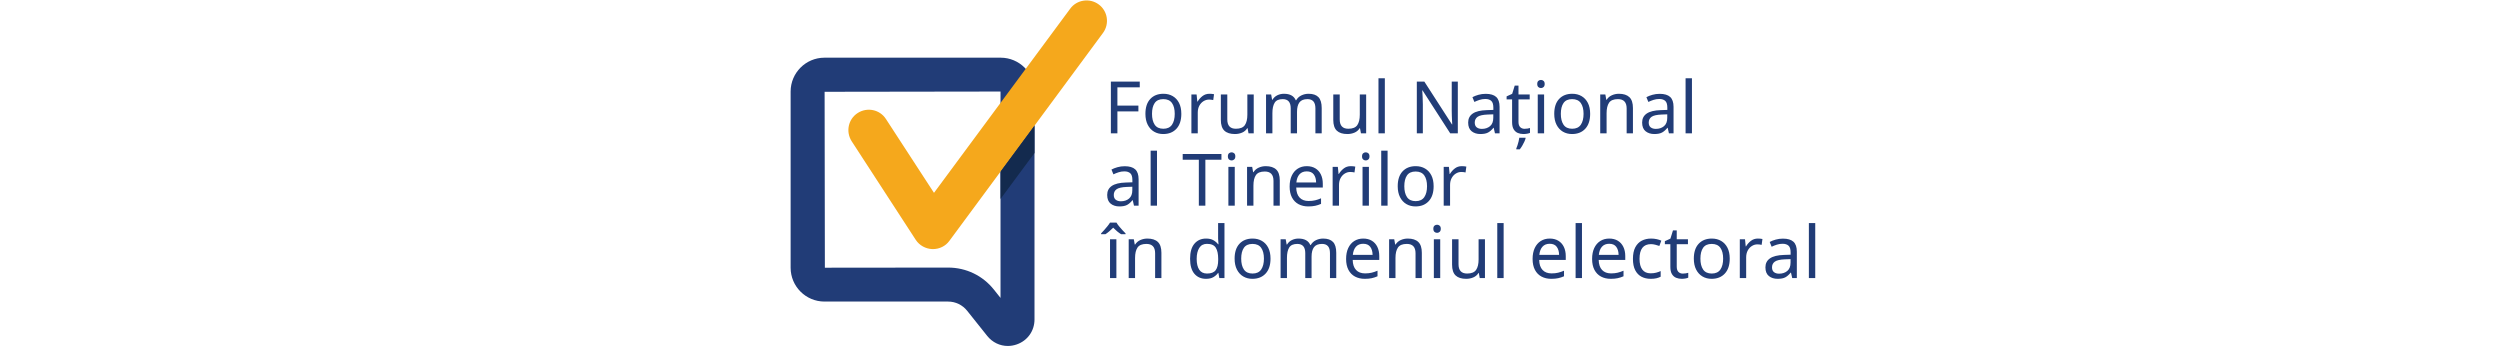
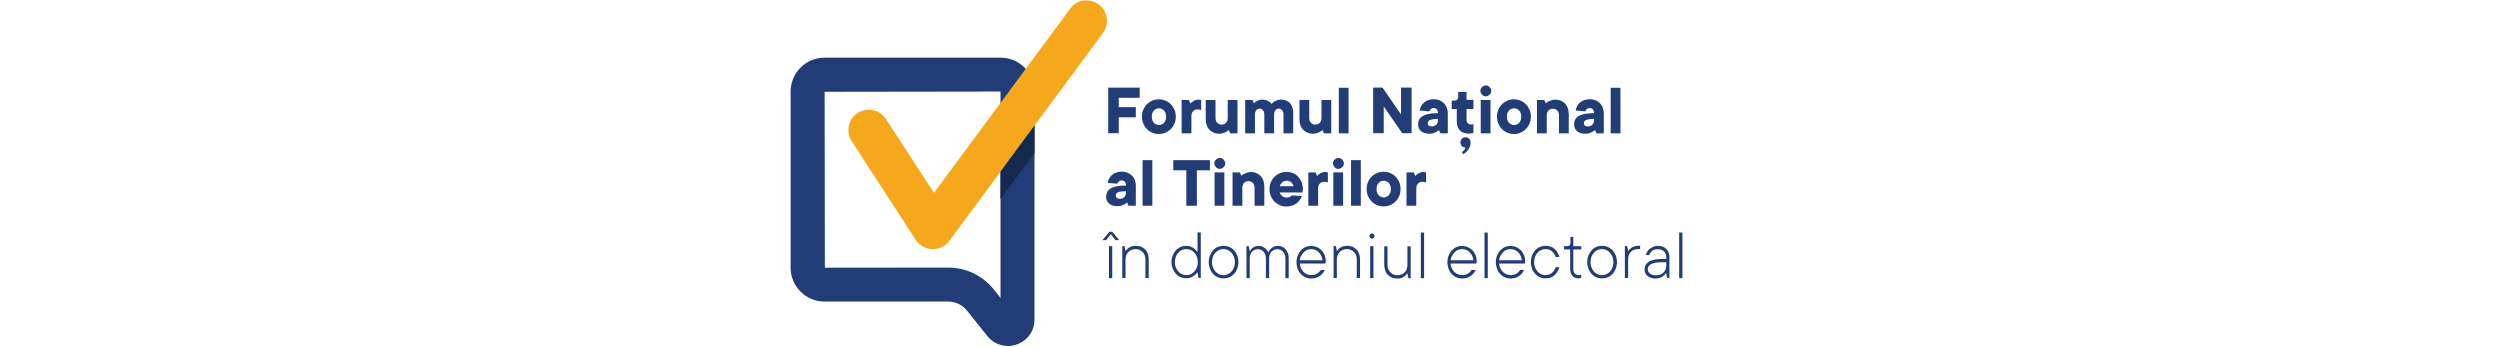
<svg xmlns="http://www.w3.org/2000/svg" version="1.1" id="Layer_1" x="0px" y="0px" viewBox="0 0 1920 266" style="enable-background:new 0 0 1920 266;" xml:space="preserve">
  <style type="text/css">
	.st0{fill:#213C77;}
	.st1{fill:#F5A81C;}
	.st2{fill:#132A4E;}
- 	.st3{font-family:'TTCommons-Bold';}
- 	.st4{font-size:55.602px;}
- 	.st5{font-family:'TTCommons-Light';}
</style>
  <g>
    <g>
      <g>
        <path class="st0" d="M774,265.7c-6,0-11.8-2.7-15.8-7.7l-15.4-19.3c-3.6-4.5-8.9-7.1-14.7-7.1h-94.9c-14.3,0-26-11.6-26-26V70.3     c0-14.3,11.6-26,26-26h135.3c14.3,0,26,11.6,26,26v175c0,8.8-5.3,16.3-13.6,19.2C778.6,265.3,776.3,265.7,774,265.7z      M728.2,205.5c13.8,0,26.6,6.2,35.1,16.9l5.1,6.4V70.3l-135.1,0.2l0.2,135.1L728.2,205.5z" />
      </g>
      <g>
        <path class="st1" d="M716.5,191.3c-0.2,0-0.3,0-0.5,0c-5.1-0.2-9.9-2.8-12.7-7.1l-49.2-75.7c-4.7-7.3-2.7-17,4.6-21.7     c7.3-4.7,17-2.7,21.7,4.6l36.9,56.7L821.9,6.7c5.1-7,15-8.4,21.9-3.3c7,5.1,8.4,15,3.3,21.9L729.1,185     C726.2,189,721.5,191.3,716.5,191.3z" />
      </g>
      <g>
        <polygon class="st2" points="794.5,117.5 768.4,152.8 768.4,131.9 794.5,96.6    " />
      </g>
    </g>
-     <text transform="matrix(1 0 0 1 847.7593 102.3766)">
-       <tspan x="0" y="0" class="st0 st3 st4">Forumul Național</tspan>
-       <tspan x="0" y="55.6" class="st0 st3 st4">al Tinerilor</tspan>
-       <tspan x="0" y="111.2" class="st0 st5 st4">în domeniul electoral</tspan>
-     </text>
+     <g>
+       <path class="st0" d="M851.1,67.3h24.2v7.8h-16.1v7.2h13.1v7.8h-13.1v12.2h-8.1V67.3z" />
+       <path class="st0" d="M877,89.6c0-1.9,0.3-3.6,1-5.3c0.7-1.6,1.6-3,2.8-4.2c1.2-1.2,2.6-2.1,4.1-2.8c1.6-0.7,3.3-1,5.1-1    c1.8,0,3.5,0.3,5.1,1c1.6,0.7,3,1.6,4.1,2.8c1.2,1.2,2.1,2.6,2.8,4.2c0.7,1.6,1,3.4,1,5.3s-0.3,3.6-1,5.3c-0.7,1.6-1.6,3-2.8,4.2    c-1.2,1.2-2.6,2.1-4.1,2.8c-1.6,0.7-3.3,1-5.1,1c-1.8,0-3.5-0.3-5.1-1c-1.6-0.7-3-1.6-4.1-2.8c-1.2-1.2-2.1-2.6-2.8-4.2    C877.3,93.2,877,91.5,877,89.6z M895.6,89.6c0-2-0.5-3.5-1.6-4.7c-1.1-1.1-2.4-1.7-3.9-1.7c-1.6,0-2.9,0.6-3.9,1.7    c-1.1,1.1-1.6,2.7-1.6,4.7c0,2,0.5,3.5,1.6,4.7c1.1,1.1,2.4,1.7,3.9,1.7c1.6,0,2.9-0.6,3.9-1.7C895,93.1,895.6,91.6,895.6,89.6z" />
+       <path class="st0" d="M920.3,76.5c0.3,0,0.6,0,0.9,0.1c0.3,0,0.5,0.1,0.7,0.1c0.2,0,0.4,0.1,0.6,0.1v7.8c-0.2-0.1-0.5-0.2-0.8-0.3    c-0.3-0.1-0.6-0.1-0.9-0.2c-0.3-0.1-0.7-0.1-1.1-0.1c-1.4,0-2.5,0.5-3.4,1.4c-0.9,0.9-1.3,2.2-1.3,3.9v13.1h-7.5V76.8h5.6l1.1,2.8    c0.4-0.6,1-1.1,1.6-1.5c0.5-0.4,1.2-0.8,1.9-1.1C918.5,76.7,919.4,76.5,920.3,76.5z" />
+       <path class="st0" d="M936.4,102.7c-1.5,0-2.9-0.2-4.2-0.8c-1.3-0.5-2.3-1.2-3.3-2.2c-0.9-0.9-1.6-2.1-2.1-3.4    c-0.5-1.3-0.8-2.8-0.8-4.5v-15h7.5v13.6c0,1.7,0.4,3,1.3,3.9c0.9,0.9,2,1.4,3.4,1.4c1.4,0,2.5-0.5,3.4-1.4    c0.9-0.9,1.3-2.2,1.3-3.9V76.8h7.5v25.6h-5.6l-1.1-2.5c-0.6,0.5-1.3,1-2.1,1.4c-0.7,0.4-1.5,0.7-2.4,1    C938.6,102.5,937.6,102.7,936.4,102.7z" />
+       <path class="st0" d="M969.2,76.5c1.3,0,2.4,0.2,3.3,0.5c0.9,0.4,1.7,0.7,2.3,1.1c0.7,0.5,1.2,1,1.6,1.7c0.6-0.6,1.3-1.2,2.1-1.7    c0.7-0.4,1.5-0.8,2.4-1.1c0.9-0.4,1.9-0.5,3.1-0.5c2.8,0,5,0.9,6.7,2.7s2.5,4.4,2.5,7.9v15.3h-7.5V87.9c0-1.4-0.4-2.5-1.1-3.3    s-1.6-1.2-2.5-1.2c-1,0-1.8,0.4-2.5,1.2s-1.1,1.9-1.1,3.3v14.5h-7.5V87.9c0-1.4-0.4-2.5-1.1-3.3s-1.6-1.2-2.5-1.2    c-1,0-1.8,0.4-2.5,1.2s-1.1,1.9-1.1,3.3v14.5h-7.5V76.8h5.6l1.1,2.5c0.5-0.5,1.1-1,1.7-1.4c0.6-0.3,1.2-0.6,2-0.9    C967.4,76.7,968.3,76.5,969.2,76.5z" />
+       <path class="st0" d="M1008.4,102.7c-1.5,0-2.9-0.2-4.2-0.8c-1.3-0.5-2.3-1.2-3.3-2.2s-1.6-2.1-2.1-3.4c-0.5-1.3-0.8-2.8-0.8-4.5    v-15h7.5v13.6c0,1.7,0.4,3,1.3,3.9c0.9,0.9,2,1.4,3.4,1.4c1.4,0,2.5-0.5,3.4-1.4c0.9-0.9,1.3-2.2,1.3-3.9V76.8h7.5v25.6h-5.6    l-1.1-2.5c-0.6,0.5-1.3,1-2.1,1.4c-0.7,0.4-1.5,0.7-2.4,1C1010.6,102.5,1009.6,102.7,1008.4,102.7z" />
+       <path class="st0" d="M1035.7,102.4h-7.5v-35h7.5V102.4z" />
+       <path class="st0" d="M1084.1,67.3v35h-7.2l-14.2-20.6v20.6h-8.1v-35h7.2l14.2,20.6V67.3H1084.1z" />
+       <path class="st0" d="M1101.3,76.2c1.5,0,2.9,0.3,4.2,0.8c1.3,0.5,2.4,1.3,3.4,2.2c0.9,0.9,1.7,2.1,2.2,3.4    c0.5,1.3,0.8,2.7,0.8,4.2v15.6h-5.6l-1.1-2.5c-0.6,0.5-1.3,1-2.1,1.4c-0.7,0.4-1.5,0.7-2.4,1c-0.9,0.3-1.9,0.4-3,0.4    c-2.8,0-4.9-0.7-6.4-2c-1.5-1.4-2.2-3.1-2.2-5.2c0-1.3,0.2-2.4,0.8-3.5c0.5-1.1,1.3-2,2.5-2.7c1.2-0.8,2.8-1.4,4.7-1.8    c1.9-0.4,4.4-0.6,7.3-0.6c0-1.3-0.3-2.2-0.9-2.9c-0.6-0.7-1.4-1-2.4-1c-0.7,0-1.3,0.1-1.7,0.4c-0.4,0.3-0.8,0.6-1,0.9    c-0.3,0.4-0.5,0.8-0.6,1.2l-7.5-0.6c0.2-1.3,0.6-2.4,1.2-3.5c0.6-1.1,1.3-2,2.2-2.7c0.9-0.8,2-1.4,3.3-1.8    C1098.2,76.5,1099.6,76.2,1101.3,76.2z M1099.6,97.1c1.4,0,2.5-0.4,3.4-1.3c0.9-0.9,1.3-2,1.3-3.4v-1.1c-1.6,0-2.9,0.1-3.9,0.3    c-1,0.2-1.8,0.4-2.4,0.7c-0.6,0.3-1,0.6-1.2,1.1c-0.2,0.4-0.3,0.9-0.3,1.3c0,0.7,0.3,1.3,0.8,1.8    C1097.9,96.9,1098.7,97.1,1099.6,97.1z" />
+       <path class="st0" d="M1118.8,83.7h-3.9v-6.4h1.9c2,0,3.1-1,3.1-3.1v-3.6h6.4v6.1h5.3v7h-5.3v8.3c0,1.1,0.3,2,0.9,2.6    c0.6,0.6,1.4,1,2.4,1c0.3,0,0.6,0,0.8,0c0.2,0,0.4,0,0.6-0.1c0.2,0,0.4-0.1,0.6-0.2v6.7c-0.3,0.1-0.6,0.2-1,0.3    c-0.7,0.2-1.6,0.3-2.6,0.3c-2.9,0-5.2-0.8-6.8-2.4c-1.6-1.6-2.4-4-2.4-7V83.7z M1125.5,105.4c1.1,0,2,0.4,2.8,1.1    c0.7,0.8,1.1,1.8,1.1,3c0,1.5-0.3,2.8-0.9,3.9c-0.6,1.1-1.2,2-1.9,2.8c-0.8,0.9-1.7,1.6-2.8,2.3l-1.1-1.7c0.4-0.3,0.8-0.6,1.2-0.9    c0.3-0.3,0.6-0.7,0.9-1.1c0.3-0.5,0.5-1,0.7-1.5c-1.1,0-2-0.4-2.8-1.1c-0.7-0.7-1.1-1.7-1.1-2.8c0-1.1,0.4-2,1.1-2.8    C1123.5,105.8,1124.4,105.4,1125.5,105.4z" />
+       <path class="st0" d="M1136.9,69.8c0-1.1,0.4-2.1,1.3-2.9c0.8-0.8,1.8-1.3,2.9-1.3s2.1,0.4,2.9,1.3c0.8,0.8,1.3,1.8,1.3,2.9    c0,1.1-0.4,2.1-1.3,2.9s-1.8,1.3-2.9,1.3s-2.1-0.4-2.9-1.3S1136.9,71,1136.9,69.8z M1144.7,102.4h-7.5V76.8h7.5V102.4z" />
+       <path class="st0" d="M1149.7,89.6c0-1.9,0.3-3.6,1-5.3s1.6-3,2.8-4.2c1.2-1.2,2.6-2.1,4.1-2.8c1.6-0.7,3.3-1,5.1-1s3.5,0.3,5.1,1    c1.6,0.7,3,1.6,4.1,2.8c1.2,1.2,2.1,2.6,2.8,4.2c0.7,1.6,1,3.4,1,5.3s-0.3,3.6-1,5.3c-0.7,1.6-1.6,3-2.8,4.2    c-1.2,1.2-2.6,2.1-4.1,2.8c-1.6,0.7-3.3,1-5.1,1s-3.5-0.3-5.1-1c-1.6-0.7-3-1.6-4.1-2.8c-1.2-1.2-2.1-2.6-2.8-4.2    S1149.7,91.5,1149.7,89.6z M1168.3,89.6c0-2-0.5-3.5-1.6-4.7c-1.1-1.1-2.4-1.7-3.9-1.7c-1.6,0-2.9,0.6-3.9,1.7    c-1.1,1.1-1.6,2.7-1.6,4.7c0,2,0.5,3.5,1.6,4.7c1.1,1.1,2.4,1.7,3.9,1.7c1.6,0,2.9-0.6,3.9-1.7    C1167.8,93.1,1168.3,91.6,1168.3,89.6z" />
+       <path class="st0" d="M1194.4,76.5c1.5,0,2.9,0.2,4.2,0.8c1.3,0.5,2.3,1.2,3.3,2.2c0.9,0.9,1.6,2.1,2.1,3.4    c0.5,1.3,0.8,2.8,0.8,4.5v15h-7.5V88.8c0-1.7-0.4-3-1.3-3.9c-0.9-0.9-2-1.4-3.4-1.4c-1.4,0-2.5,0.5-3.4,1.4    c-0.9,0.9-1.3,2.2-1.3,3.9v13.6h-7.5V76.8h5.6l1.1,2.5c0.6-0.5,1.3-1,2.1-1.4c0.7-0.3,1.5-0.6,2.4-0.9    C1192.3,76.7,1193.3,76.5,1194.4,76.5z" />
+       <path class="st0" d="M1221.1,76.2c1.5,0,2.9,0.3,4.2,0.8c1.3,0.5,2.4,1.3,3.4,2.2c0.9,0.9,1.7,2.1,2.2,3.4    c0.5,1.3,0.8,2.7,0.8,4.2v15.6h-5.6l-1.1-2.5c-0.6,0.5-1.3,1-2.1,1.4c-0.7,0.4-1.5,0.7-2.4,1c-0.9,0.3-1.9,0.4-3,0.4    c-2.8,0-4.9-0.7-6.4-2c-1.5-1.4-2.2-3.1-2.2-5.2c0-1.3,0.2-2.4,0.8-3.5c0.5-1.1,1.3-2,2.5-2.7c1.2-0.8,2.8-1.4,4.7-1.8    c1.9-0.4,4.4-0.6,7.3-0.6c0-1.3-0.3-2.2-0.9-2.9c-0.6-0.7-1.4-1-2.4-1c-0.7,0-1.3,0.1-1.7,0.4c-0.4,0.3-0.8,0.6-1,0.9    c-0.3,0.4-0.5,0.8-0.6,1.2l-7.5-0.6c0.2-1.3,0.6-2.4,1.2-3.5c0.6-1.1,1.3-2,2.2-2.7c0.9-0.8,2-1.4,3.3-1.8    C1218,76.5,1219.5,76.2,1221.1,76.2z M1219.5,97.1c1.4,0,2.5-0.4,3.4-1.3c0.9-0.9,1.3-2,1.3-3.4v-1.1c-1.6,0-2.9,0.1-3.9,0.3    c-1,0.2-1.8,0.4-2.4,0.7c-0.6,0.3-1,0.6-1.2,1.1c-0.2,0.4-0.3,0.9-0.3,1.3c0,0.7,0.3,1.3,0.8,1.8    C1217.7,96.9,1218.5,97.1,1219.5,97.1z" />
+       <path class="st0" d="M1244.5,102.4h-7.5v-35h7.5V102.4z" />
+       <path class="st0" d="M861.7,131.8c1.5,0,2.9,0.3,4.2,0.8c1.3,0.5,2.4,1.3,3.4,2.2s1.7,2.1,2.2,3.4c0.5,1.3,0.8,2.7,0.8,4.2V158    h-5.6l-1.1-2.5c-0.6,0.5-1.3,1-2.1,1.4c-0.7,0.4-1.5,0.7-2.4,1c-0.9,0.3-1.9,0.4-3,0.4c-2.8,0-4.9-0.7-6.4-2    c-1.5-1.4-2.2-3.1-2.2-5.2c0-1.3,0.3-2.4,0.8-3.5c0.5-1.1,1.3-2,2.5-2.7c1.2-0.8,2.8-1.4,4.7-1.8c1.9-0.4,4.4-0.6,7.3-0.6    c0-1.3-0.3-2.2-0.9-2.9c-0.6-0.7-1.4-1-2.4-1c-0.7,0-1.3,0.1-1.7,0.4c-0.4,0.3-0.8,0.6-1,0.9c-0.3,0.4-0.5,0.8-0.6,1.2l-7.5-0.6    c0.2-1.3,0.6-2.4,1.2-3.5c0.6-1.1,1.3-2,2.2-2.7c0.9-0.8,2-1.4,3.3-1.8C858.5,132.1,860,131.8,861.7,131.8z M860,152.7    c1.4,0,2.5-0.4,3.4-1.3c0.9-0.9,1.3-2,1.3-3.4v-1.1c-1.6,0-2.9,0.1-3.9,0.2s-1.8,0.4-2.4,0.7c-0.6,0.3-1,0.6-1.2,1.1    c-0.2,0.4-0.3,0.9-0.3,1.3c0,0.7,0.3,1.3,0.8,1.8C858.3,152.5,859,152.7,860,152.7z" />
+       <path class="st0" d="M885,158h-7.5v-35h7.5V158z" />
+       <path class="st0" d="M919.2,158h-8.1v-27.2h-10v-7.8h28.1v7.8h-10V158z" />
+       <path class="st0" d="M932.6,125.5c0-1.1,0.4-2.1,1.3-2.9c0.8-0.8,1.8-1.3,2.9-1.3c1.1,0,2.1,0.4,2.9,1.3c0.8,0.8,1.3,1.8,1.3,2.9    c0,1.1-0.4,2.1-1.3,2.9c-0.8,0.8-1.8,1.3-2.9,1.3c-1.1,0-2.1-0.4-2.9-1.3S932.6,126.6,932.6,125.5z M940.3,158h-7.5v-25.6h7.5V158    z" />
+       <path class="st0" d="M960.6,132.1c1.5,0,2.9,0.2,4.2,0.8c1.3,0.5,2.3,1.2,3.3,2.2c0.9,0.9,1.6,2.1,2.1,3.4    c0.5,1.3,0.8,2.8,0.8,4.5v15h-7.5v-13.6c0-1.7-0.4-3-1.3-3.9c-0.9-0.9-2-1.4-3.4-1.4c-1.4,0-2.5,0.5-3.4,1.4    c-0.9,0.9-1.3,2.2-1.3,3.9V158h-7.5v-25.6h5.6l1.1,2.5c0.6-0.5,1.3-1,2.1-1.4c0.7-0.3,1.5-0.6,2.4-0.9    C958.5,132.3,959.5,132.1,960.6,132.1z" />
+       <path class="st0" d="M999.8,150.5c-0.3,1-0.8,2-1.5,3c-0.7,1-1.5,1.8-2.5,2.6c-1,0.8-2.2,1.4-3.5,1.8c-1.3,0.4-2.8,0.7-4.5,0.7    c-1.7,0-3.4-0.3-4.9-1c-1.5-0.7-2.9-1.6-4.1-2.8c-1.2-1.2-2.1-2.6-2.8-4.2s-1-3.4-1-5.3c0-1.9,0.3-3.6,1-5.3s1.6-3,2.8-4.2    c1.2-1.2,2.6-2.1,4.1-2.8c1.6-0.7,3.3-1,5.1-1c1.7,0,3.4,0.3,4.9,0.9c1.5,0.6,2.8,1.5,4,2.7c1.1,1.2,2,2.6,2.7,4.2    c0.6,1.7,1,3.5,1,5.5c0,0.3,0,0.6-0.1,0.9s-0.1,0.5-0.1,0.8c0,0.3-0.1,0.6-0.1,0.8h-17.5c0.3,1,0.9,1.9,1.8,2.7    c0.9,0.8,2.1,1.2,3.5,1.2c0.7,0,1.3-0.1,1.8-0.2c0.5-0.2,0.9-0.4,1.2-0.6c0.4-0.2,0.7-0.5,0.9-0.8L999.8,150.5z M988.2,138.8    c-1.4,0-2.6,0.4-3.5,1.3c-0.9,0.8-1.5,1.8-1.8,2.9h10.6c-0.3-1.1-0.9-2.1-1.8-2.9C990.7,139.2,989.6,138.8,988.2,138.8z" />
+       <path class="st0" d="M1017.6,132.1c0.3,0,0.6,0,0.9,0.1c0.3,0,0.5,0.1,0.7,0.1c0.2,0,0.4,0.1,0.6,0.1v7.8    c-0.2-0.1-0.5-0.2-0.8-0.3c-0.3-0.1-0.6-0.1-0.9-0.2c-0.3-0.1-0.7-0.1-1.1-0.1c-1.4,0-2.5,0.5-3.4,1.4c-0.9,0.9-1.3,2.2-1.3,3.9    V158h-7.5v-25.6h5.6l1.1,2.8c0.4-0.6,1-1.1,1.6-1.5c0.5-0.4,1.2-0.8,1.9-1.1C1015.8,132.3,1016.7,132.1,1017.6,132.1z" />
+       <path class="st0" d="M1023.7,125.5c0-1.1,0.4-2.1,1.3-2.9c0.8-0.8,1.8-1.3,2.9-1.3s2.1,0.4,2.9,1.3c0.8,0.8,1.3,1.8,1.3,2.9    c0,1.1-0.4,2.1-1.3,2.9s-1.8,1.3-2.9,1.3s-2.1-0.4-2.9-1.3S1023.7,126.6,1023.7,125.5z M1031.5,158h-7.5v-25.6h7.5V158z" />
+       <path class="st0" d="M1045.1,158h-7.5v-35h7.5V158z" />
+       <path class="st0" d="M1049.6,145.2c0-1.9,0.3-3.6,1-5.3s1.6-3,2.8-4.2c1.2-1.2,2.6-2.1,4.1-2.8c1.6-0.7,3.3-1,5.1-1s3.5,0.3,5.1,1    c1.6,0.7,3,1.6,4.1,2.8c1.2,1.2,2.1,2.6,2.8,4.2c0.7,1.6,1,3.4,1,5.3c0,1.9-0.3,3.6-1,5.3c-0.7,1.6-1.6,3-2.8,4.2    c-1.2,1.2-2.6,2.2-4.1,2.8c-1.6,0.7-3.3,1-5.1,1s-3.5-0.3-5.1-1c-1.6-0.7-3-1.6-4.1-2.8c-1.2-1.2-2.1-2.6-2.8-4.2    S1049.6,147.1,1049.6,145.2z M1068.2,145.2c0-2-0.5-3.5-1.6-4.7c-1.1-1.1-2.4-1.7-3.9-1.7c-1.6,0-2.9,0.6-3.9,1.7    c-1.1,1.1-1.6,2.7-1.6,4.7s0.5,3.5,1.6,4.7c1.1,1.1,2.4,1.7,3.9,1.7c1.6,0,2.9-0.6,3.9-1.7    C1067.7,148.7,1068.2,147.2,1068.2,145.2z" />
+       <path class="st0" d="M1093,132.1c0.3,0,0.6,0,0.9,0.1c0.3,0,0.5,0.1,0.7,0.1c0.2,0,0.4,0.1,0.6,0.1v7.8c-0.2-0.1-0.5-0.2-0.8-0.3    c-0.3-0.1-0.6-0.1-0.9-0.2c-0.3-0.1-0.7-0.1-1.1-0.1c-1.4,0-2.5,0.5-3.4,1.4c-0.9,0.9-1.3,2.2-1.3,3.9V158h-7.5v-25.6h5.6l1.1,2.8    c0.4-0.6,1-1.1,1.6-1.5c0.5-0.4,1.2-0.8,1.9-1.1C1091.1,132.3,1092,132.1,1093,132.1z" />
+       <path class="st0" d="M854.2,178l5.3,6.4h-2.8l-3.6-4.5l-3.6,4.5h-2.8l5.3-6.4H854.2z M854.2,213.6h-2.5v-24.5h2.5V213.6z" />
+       <path class="st0" d="M872.5,188.8c1.4,0,2.7,0.2,3.9,0.7c1.2,0.5,2.2,1.2,3.1,2.1c0.9,0.9,1.5,2,2,3.3c0.5,1.3,0.7,2.7,0.7,4.2    v14.4h-2.5v-14.4c0-1.1-0.2-2.1-0.6-3.1c-0.4-1-0.9-1.8-1.6-2.5c-0.7-0.7-1.5-1.3-2.4-1.6c-0.9-0.4-1.9-0.6-2.9-0.6    c-1.1,0-2.1,0.2-3.1,0.6c-1,0.4-1.8,0.9-2.5,1.6c-0.7,0.7-1.2,1.5-1.6,2.5c-0.4,0.9-0.6,2-0.6,3.1v14.4h-2.5v-24.5h1.7l0.8,3.6    h0.3c0.5-0.7,1-1.4,1.8-2c0.6-0.5,1.4-0.9,2.4-1.3S871.1,188.8,872.5,188.8z" />
+       <path class="st0" d="M899.7,201.3c0-1.8,0.3-3.5,0.9-5s1.4-2.8,2.4-4c1-1.1,2.2-2,3.6-2.6c1.4-0.6,2.9-0.9,4.5-0.9    c1.4,0,2.6,0.2,3.6,0.7s1.9,1,2.6,1.5c0.8,0.7,1.5,1.4,2.1,2.2h0.3v-14.7h2.5v35h-1.7l-0.8-4.2h-0.3c-0.6,0.8-1.3,1.6-2.1,2.2    c-0.7,0.6-1.6,1.1-2.6,1.5s-2.2,0.7-3.6,0.7c-1.6,0-3.1-0.3-4.5-0.9c-1.4-0.6-2.6-1.5-3.6-2.6c-1-1.1-1.8-2.4-2.4-4    S899.7,203.1,899.7,201.3z M911.1,191.3c-1.2,0-2.3,0.2-3.4,0.7c-1.1,0.5-2,1.2-2.8,2.1s-1.5,1.9-1.9,3.2s-0.7,2.6-0.7,4    c0,1.4,0.2,2.8,0.7,4s1.1,2.3,1.9,3.2c0.8,0.9,1.8,1.6,2.8,2.1c1.1,0.5,2.2,0.7,3.4,0.7c1.2,0,2.3-0.2,3.4-0.7    c1.1-0.5,2-1.2,2.8-2.1c0.8-0.9,1.5-2,1.9-3.2c0.5-1.2,0.7-2.6,0.7-4s-0.2-2.8-0.7-4c-0.5-1.2-1.1-2.3-1.9-3.2s-1.8-1.6-2.8-2.1    C913.5,191.6,912.3,191.3,911.1,191.3z" />
+       <path class="st0" d="M951.1,201.3c0,1.8-0.3,3.5-0.9,5c-0.6,1.5-1.4,2.9-2.4,4s-2.2,2-3.6,2.6c-1.4,0.6-2.9,0.9-4.5,0.9    s-3.1-0.3-4.5-0.9c-1.4-0.6-2.6-1.5-3.6-2.6c-1-1.1-1.8-2.4-2.4-4s-0.9-3.2-0.9-5c0-1.8,0.3-3.5,0.9-5s1.4-2.8,2.4-4    c1-1.1,2.2-2,3.6-2.6c1.4-0.6,2.9-0.9,4.5-0.9s3.1,0.3,4.5,0.9c1.4,0.6,2.6,1.5,3.6,2.6s1.8,2.4,2.4,4    C950.8,197.9,951.1,199.5,951.1,201.3z M930.8,201.3c0,1.4,0.2,2.8,0.7,4s1.1,2.3,1.9,3.2c0.8,0.9,1.8,1.6,2.8,2.1    c1.1,0.5,2.2,0.7,3.4,0.7c1.2,0,2.3-0.2,3.4-0.7c1.1-0.5,2-1.2,2.8-2.1c0.8-0.9,1.5-2,1.9-3.2c0.5-1.2,0.7-2.6,0.7-4    s-0.2-2.8-0.7-4c-0.5-1.2-1.1-2.3-1.9-3.2s-1.8-1.6-2.8-2.1c-1.1-0.5-2.2-0.7-3.4-0.7c-1.2,0-2.3,0.2-3.4,0.7    c-1.1,0.5-2,1.2-2.8,2.1s-1.5,1.9-1.9,3.2S930.8,199.9,930.8,201.3z" />
+       <path class="st0" d="M981.4,188.8c1.2,0,2.3,0.2,3.3,0.7c1,0.4,1.9,1.1,2.6,1.9c0.7,0.8,1.3,1.9,1.8,3.1s0.6,2.6,0.6,4.1v15h-2.5    v-15c0-2.2-0.6-4-1.8-5.3c-1.2-1.3-2.6-1.9-4.3-1.9c-1.8,0-3.3,0.6-4.6,1.9s-1.8,3.1-1.8,5.3v15h-2.5v-15c0-2.2-0.6-4-1.8-5.3    c-1.2-1.3-2.6-1.9-4.3-1.9c-1.8,0-3.3,0.6-4.5,1.9c-1.2,1.3-1.8,3.1-1.8,5.3v15h-2.5v-24.5h1.7l0.8,3.6h0.3c0.4-0.7,0.9-1.4,1.5-2    c0.5-0.5,1.2-0.9,2-1.3s1.8-0.6,2.9-0.6c1.4,0,2.6,0.3,3.5,0.8c1,0.5,1.7,1.1,2.3,1.7c0.7,0.7,1.2,1.6,1.7,2.5    c0.5-0.9,1-1.8,1.7-2.5c0.6-0.6,1.4-1.2,2.3-1.7C978.8,189.1,980,188.8,981.4,188.8z" />
+       <path class="st0" d="M1017.3,207.5c-0.3,0.8-0.8,1.5-1.4,2.3c-0.6,0.8-1.3,1.4-2.1,2c-0.8,0.6-1.8,1.1-2.9,1.5    c-1.1,0.4-2.3,0.6-3.6,0.6c-1.7,0-3.2-0.3-4.6-0.9c-1.4-0.6-2.7-1.5-3.7-2.6s-1.9-2.4-2.4-4s-0.9-3.2-0.9-5c0-1.8,0.3-3.5,0.9-5    s1.4-2.8,2.4-4c1-1.1,2.2-2,3.6-2.6c1.4-0.6,2.9-0.9,4.5-0.9c1.5,0,3,0.3,4.3,0.9c1.3,0.6,2.5,1.4,3.5,2.4s1.8,2.3,2.4,3.7    s0.9,3,0.9,4.6c0,0.3,0,0.5-0.1,0.8s-0.1,0.4-0.1,0.6c0,0.2-0.1,0.4-0.1,0.5h-19.7c0.1,1.3,0.5,2.6,1,3.7s1.2,2,2,2.8    c0.8,0.8,1.7,1.4,2.8,1.8c1,0.4,2.2,0.6,3.5,0.6c0.9,0,1.7-0.1,2.4-0.4s1.4-0.6,2-1c0.6-0.4,1.1-0.8,1.5-1.3    c0.4-0.5,0.8-0.9,1-1.3H1017.3z M1007,191.3c-1.1,0-2.1,0.2-3.1,0.6c-1,0.4-1.9,1-2.6,1.8c-0.8,0.8-1.4,1.7-2,2.7    s-0.9,2.2-1.1,3.5h17.5c-0.1-1.3-0.5-2.4-1-3.5c-0.5-1-1.1-2-1.9-2.7c-0.8-0.8-1.6-1.4-2.6-1.8    C1009.1,191.6,1008.1,191.3,1007,191.3z" />
+       <path class="st0" d="M1034.8,188.8c1.4,0,2.7,0.2,3.9,0.7c1.2,0.5,2.2,1.2,3.1,2.1c0.9,0.9,1.5,2,2,3.3c0.5,1.3,0.7,2.7,0.7,4.2    v14.4h-2.5v-14.4c0-1.1-0.2-2.1-0.6-3.1c-0.4-1-0.9-1.8-1.6-2.5c-0.7-0.7-1.5-1.3-2.4-1.6c-0.9-0.4-1.9-0.6-2.9-0.6    c-1.1,0-2.1,0.2-3.1,0.6c-1,0.4-1.8,0.9-2.5,1.6c-0.7,0.7-1.2,1.5-1.6,2.5c-0.4,0.9-0.6,2-0.6,3.1v14.4h-2.5v-24.5h1.7l0.8,3.6    h0.3c0.5-0.7,1-1.4,1.8-2c0.6-0.5,1.4-0.9,2.4-1.3C1032.2,189,1033.4,188.8,1034.8,188.8z" />
+       <path class="st0" d="M1051.7,181.3c0-0.6,0.2-1,0.6-1.4c0.4-0.4,0.8-0.6,1.4-0.6c0.6,0,1,0.2,1.4,0.6c0.4,0.4,0.5,0.8,0.5,1.4    c0,0.6-0.2,1-0.5,1.4s-0.8,0.6-1.4,0.6c-0.6,0-1-0.2-1.4-0.6S1051.7,181.9,1051.7,181.3z M1054.8,213.6h-2.5v-24.5h2.5V213.6z" />
+       <path class="st0" d="M1072.9,213.9c-1.4,0-2.7-0.2-3.9-0.7c-1.2-0.5-2.2-1.2-3.1-2.1s-1.5-2-2-3.3s-0.8-2.7-0.8-4.2v-14.4h2.5    v14.4c0,1.1,0.2,2.1,0.6,3.1c0.4,1,0.9,1.8,1.6,2.5c0.7,0.7,1.5,1.3,2.4,1.6c0.9,0.4,1.9,0.6,2.9,0.6c1.1,0,2.1-0.2,3.1-0.6    c1-0.4,1.8-0.9,2.5-1.6c0.7-0.7,1.3-1.5,1.6-2.5c0.4-0.9,0.6-2,0.6-3.1v-14.4h2.5v24.5h-1.7l-0.8-3.6h-0.3c-0.5,0.7-1.1,1.4-1.8,2    c-0.6,0.5-1.4,1-2.4,1.4S1074.3,213.9,1072.9,213.9z" />
+       <path class="st0" d="M1093.7,213.6h-2.5v-35h2.5V213.6z" />
+       <path class="st0" d="M1133.2,207.5c-0.3,0.8-0.8,1.5-1.4,2.3c-0.6,0.8-1.3,1.4-2.1,2c-0.8,0.6-1.8,1.1-2.9,1.5    c-1.1,0.4-2.3,0.6-3.6,0.6c-1.7,0-3.2-0.3-4.6-0.9c-1.4-0.6-2.7-1.5-3.7-2.6s-1.9-2.4-2.4-4s-0.9-3.2-0.9-5c0-1.8,0.3-3.5,0.9-5    s1.4-2.8,2.4-4c1-1.1,2.2-2,3.6-2.6c1.4-0.6,2.9-0.9,4.5-0.9c1.5,0,3,0.3,4.3,0.9c1.3,0.6,2.5,1.4,3.5,2.4s1.8,2.3,2.4,3.7    s0.9,3,0.9,4.6c0,0.3,0,0.5-0.1,0.8s-0.1,0.4-0.1,0.6c0,0.2-0.1,0.4-0.1,0.5H1114c0.1,1.3,0.5,2.6,1,3.7s1.2,2,2,2.8    c0.8,0.8,1.7,1.4,2.8,1.8c1,0.4,2.2,0.6,3.5,0.6c0.9,0,1.7-0.1,2.4-0.4s1.4-0.6,2-1c0.6-0.4,1.1-0.8,1.5-1.3    c0.4-0.5,0.8-0.9,1-1.3H1133.2z M1122.9,191.3c-1.1,0-2.1,0.2-3.1,0.6c-1,0.4-1.9,1-2.6,1.8c-0.8,0.8-1.4,1.7-2,2.7    s-0.9,2.2-1.1,3.5h17.5c-0.1-1.3-0.5-2.4-1-3.5c-0.5-1-1.1-2-1.9-2.7c-0.8-0.8-1.6-1.4-2.6-1.8    C1125,191.6,1124,191.3,1122.9,191.3z" />
+       <path class="st0" d="M1142.6,213.6h-2.5v-35h2.5V213.6z" />
+       <path class="st0" d="M1170.4,207.5c-0.3,0.8-0.8,1.5-1.4,2.3c-0.6,0.8-1.3,1.4-2.1,2c-0.8,0.6-1.8,1.1-2.9,1.5    c-1.1,0.4-2.3,0.6-3.6,0.6c-1.7,0-3.2-0.3-4.6-0.9c-1.4-0.6-2.7-1.5-3.7-2.6s-1.9-2.4-2.4-4s-0.9-3.2-0.9-5c0-1.8,0.3-3.5,0.9-5    s1.4-2.8,2.4-4c1-1.1,2.2-2,3.6-2.6c1.4-0.6,2.9-0.9,4.5-0.9c1.5,0,3,0.3,4.3,0.9c1.3,0.6,2.5,1.4,3.5,2.4s1.8,2.3,2.4,3.7    s0.9,3,0.9,4.6c0,0.3,0,0.5-0.1,0.8s-0.1,0.4-0.1,0.6c0,0.2-0.1,0.4-0.1,0.5h-19.7c0.1,1.3,0.5,2.6,1,3.7s1.2,2,2,2.8    c0.8,0.8,1.7,1.4,2.8,1.8c1,0.4,2.2,0.6,3.5,0.6c0.9,0,1.7-0.1,2.4-0.4s1.4-0.6,2-1c0.6-0.4,1.1-0.8,1.5-1.3    c0.4-0.5,0.8-0.9,1-1.3H1170.4z M1160.1,191.3c-1.1,0-2.1,0.2-3.1,0.6c-1,0.4-1.9,1-2.6,1.8c-0.8,0.8-1.4,1.7-2,2.7    s-0.9,2.2-1.1,3.5h17.5c-0.1-1.3-0.5-2.4-1-3.5c-0.5-1-1.1-2-1.9-2.7c-0.8-0.8-1.6-1.4-2.6-1.8    C1162.2,191.6,1161.2,191.3,1160.1,191.3z" />
+       <path class="st0" d="M1187,191.3c-1.2,0-2.3,0.2-3.4,0.7c-1.1,0.5-2,1.2-2.8,2.1s-1.5,1.9-1.9,3.2s-0.7,2.6-0.7,4    c0,1.4,0.2,2.8,0.7,4s1.1,2.3,1.9,3.2c0.8,0.9,1.8,1.6,2.8,2.1s2.2,0.7,3.4,0.7c2,0,3.6-0.6,5-1.8c1.3-1.2,2.3-2.6,2.8-4.3h2.8    c-0.7,2.5-2,4.6-3.7,6.2s-4.1,2.4-6.8,2.4c-1.6,0-3.1-0.3-4.5-0.9c-1.4-0.6-2.6-1.5-3.6-2.6c-1-1.1-1.8-2.4-2.4-4s-0.9-3.2-0.9-5    c0-1.8,0.3-3.5,0.9-5s1.4-2.8,2.4-4c1-1.1,2.2-2,3.6-2.6c1.4-0.6,2.9-0.9,4.5-0.9c2.8,0,5.1,0.8,6.8,2.4c1.8,1.6,3,3.7,3.7,6.2    h-2.8c-0.6-1.7-1.5-3.1-2.8-4.3C1190.7,191.9,1189,191.3,1187,191.3z" />
+       <path class="st0" d="M1205.9,191.6h-4.8v-2.5h2.2c1.8,0,2.8-0.9,2.8-2.8v-4.4h2.2v7.2h6.1v2.5h-6.1v15c0,1.7,0.4,2.9,1.3,3.6    c0.9,0.7,1.9,1.1,3.2,1.1c0.5,0,0.9,0,1.2-0.1c0.1,0,0.3-0.1,0.4-0.2v2.2c-0.2,0.1-0.4,0.2-0.6,0.3c-0.5,0.2-1,0.3-1.6,0.3    c-1.8,0-3.3-0.6-4.5-1.9c-1.2-1.3-1.8-3.1-1.8-5.3V191.6z" />
+       <path class="st0" d="M1241.8,201.3c0,1.8-0.3,3.5-0.9,5c-0.6,1.5-1.4,2.9-2.4,4s-2.2,2-3.6,2.6c-1.4,0.6-2.9,0.9-4.5,0.9    s-3.1-0.3-4.5-0.9c-1.4-0.6-2.6-1.5-3.6-2.6c-1-1.1-1.8-2.4-2.4-4s-0.9-3.2-0.9-5c0-1.8,0.3-3.5,0.9-5s1.4-2.8,2.4-4    c1-1.1,2.2-2,3.6-2.6c1.4-0.6,2.9-0.9,4.5-0.9s3.1,0.3,4.5,0.9c1.4,0.6,2.6,1.5,3.6,2.6s1.8,2.4,2.4,4    C1241.5,197.9,1241.8,199.5,1241.8,201.3z M1221.5,201.3c0,1.4,0.2,2.8,0.7,4s1.1,2.3,1.9,3.2c0.8,0.9,1.8,1.6,2.8,2.1    s2.2,0.7,3.4,0.7s2.3-0.2,3.4-0.7c1.1-0.5,2-1.2,2.8-2.1c0.8-0.9,1.5-2,1.9-3.2s0.7-2.6,0.7-4s-0.2-2.8-0.7-4s-1.1-2.3-1.9-3.2    s-1.8-1.6-2.8-2.1c-1.1-0.5-2.2-0.7-3.4-0.7c-1.2,0-2.3,0.2-3.4,0.7c-1.1,0.5-2,1.2-2.8,2.1s-1.5,1.9-1.9,3.2    S1221.5,199.9,1221.5,201.3z" />
+       <path class="st0" d="M1259.6,188.8v2.5h-1.4c-2.4,0-4.3,0.7-5.7,2.1c-1.4,1.4-2.1,3.4-2.1,5.9v14.2h-2.5v-24.5h1.7l0.8,3.6h0.3    c0.5-0.7,1-1.4,1.8-2c0.6-0.5,1.4-0.9,2.4-1.3s2.2-0.6,3.6-0.6H1259.6z" />
+       <path class="st0" d="M1273.2,188.8c1.3,0,2.6,0.2,3.7,0.6c1.1,0.4,2,1,2.8,1.8c0.8,0.8,1.4,1.7,1.8,2.7c0.4,1,0.6,2.2,0.6,3.5    v16.1h-1.7l-0.8-3.6h-0.3c-0.5,0.7-1.1,1.4-1.8,2c-0.6,0.5-1.4,1-2.4,1.4c-1,0.4-2.2,0.6-3.5,0.6c-2.8,0-4.9-0.7-6.4-2    c-1.5-1.3-2.2-3-2.2-5c0-1.1,0.2-2.1,0.7-3.1s1.3-1.8,2.3-2.6s2.5-1.3,4.2-1.7c1.7-0.4,3.9-0.6,6.4-0.6h3.1v-1.4    c0-1.8-0.6-3.3-1.7-4.4c-1.1-1.1-2.7-1.7-4.7-1.7s-3.5,0.4-4.5,1.3c-1,0.9-1.8,1.9-2.2,3.2h-2.5c0.1-0.9,0.5-1.8,1-2.6    c0.5-0.9,1.1-1.6,1.9-2.2c0.8-0.6,1.7-1.1,2.7-1.5C1270.7,189,1271.9,188.8,1273.2,188.8z M1271.9,211.4c2.4,0,4.3-0.7,5.7-2.1    c1.4-1.4,2.1-3.3,2.1-5.7v-2.2h-3.1c-2.2,0-3.9,0.1-5.4,0.4c-1.4,0.3-2.6,0.7-3.4,1.2s-1.5,1.1-1.8,1.8c-0.4,0.7-0.5,1.4-0.5,2.2    c0,1.1,0.5,2.1,1.6,3.1C1268.1,210.9,1269.7,211.4,1271.9,211.4z" />
+       <path class="st0" d="M1292.1,213.6h-2.5v-35h2.5V213.6z" />
+     </g>
  </g>
</svg>
